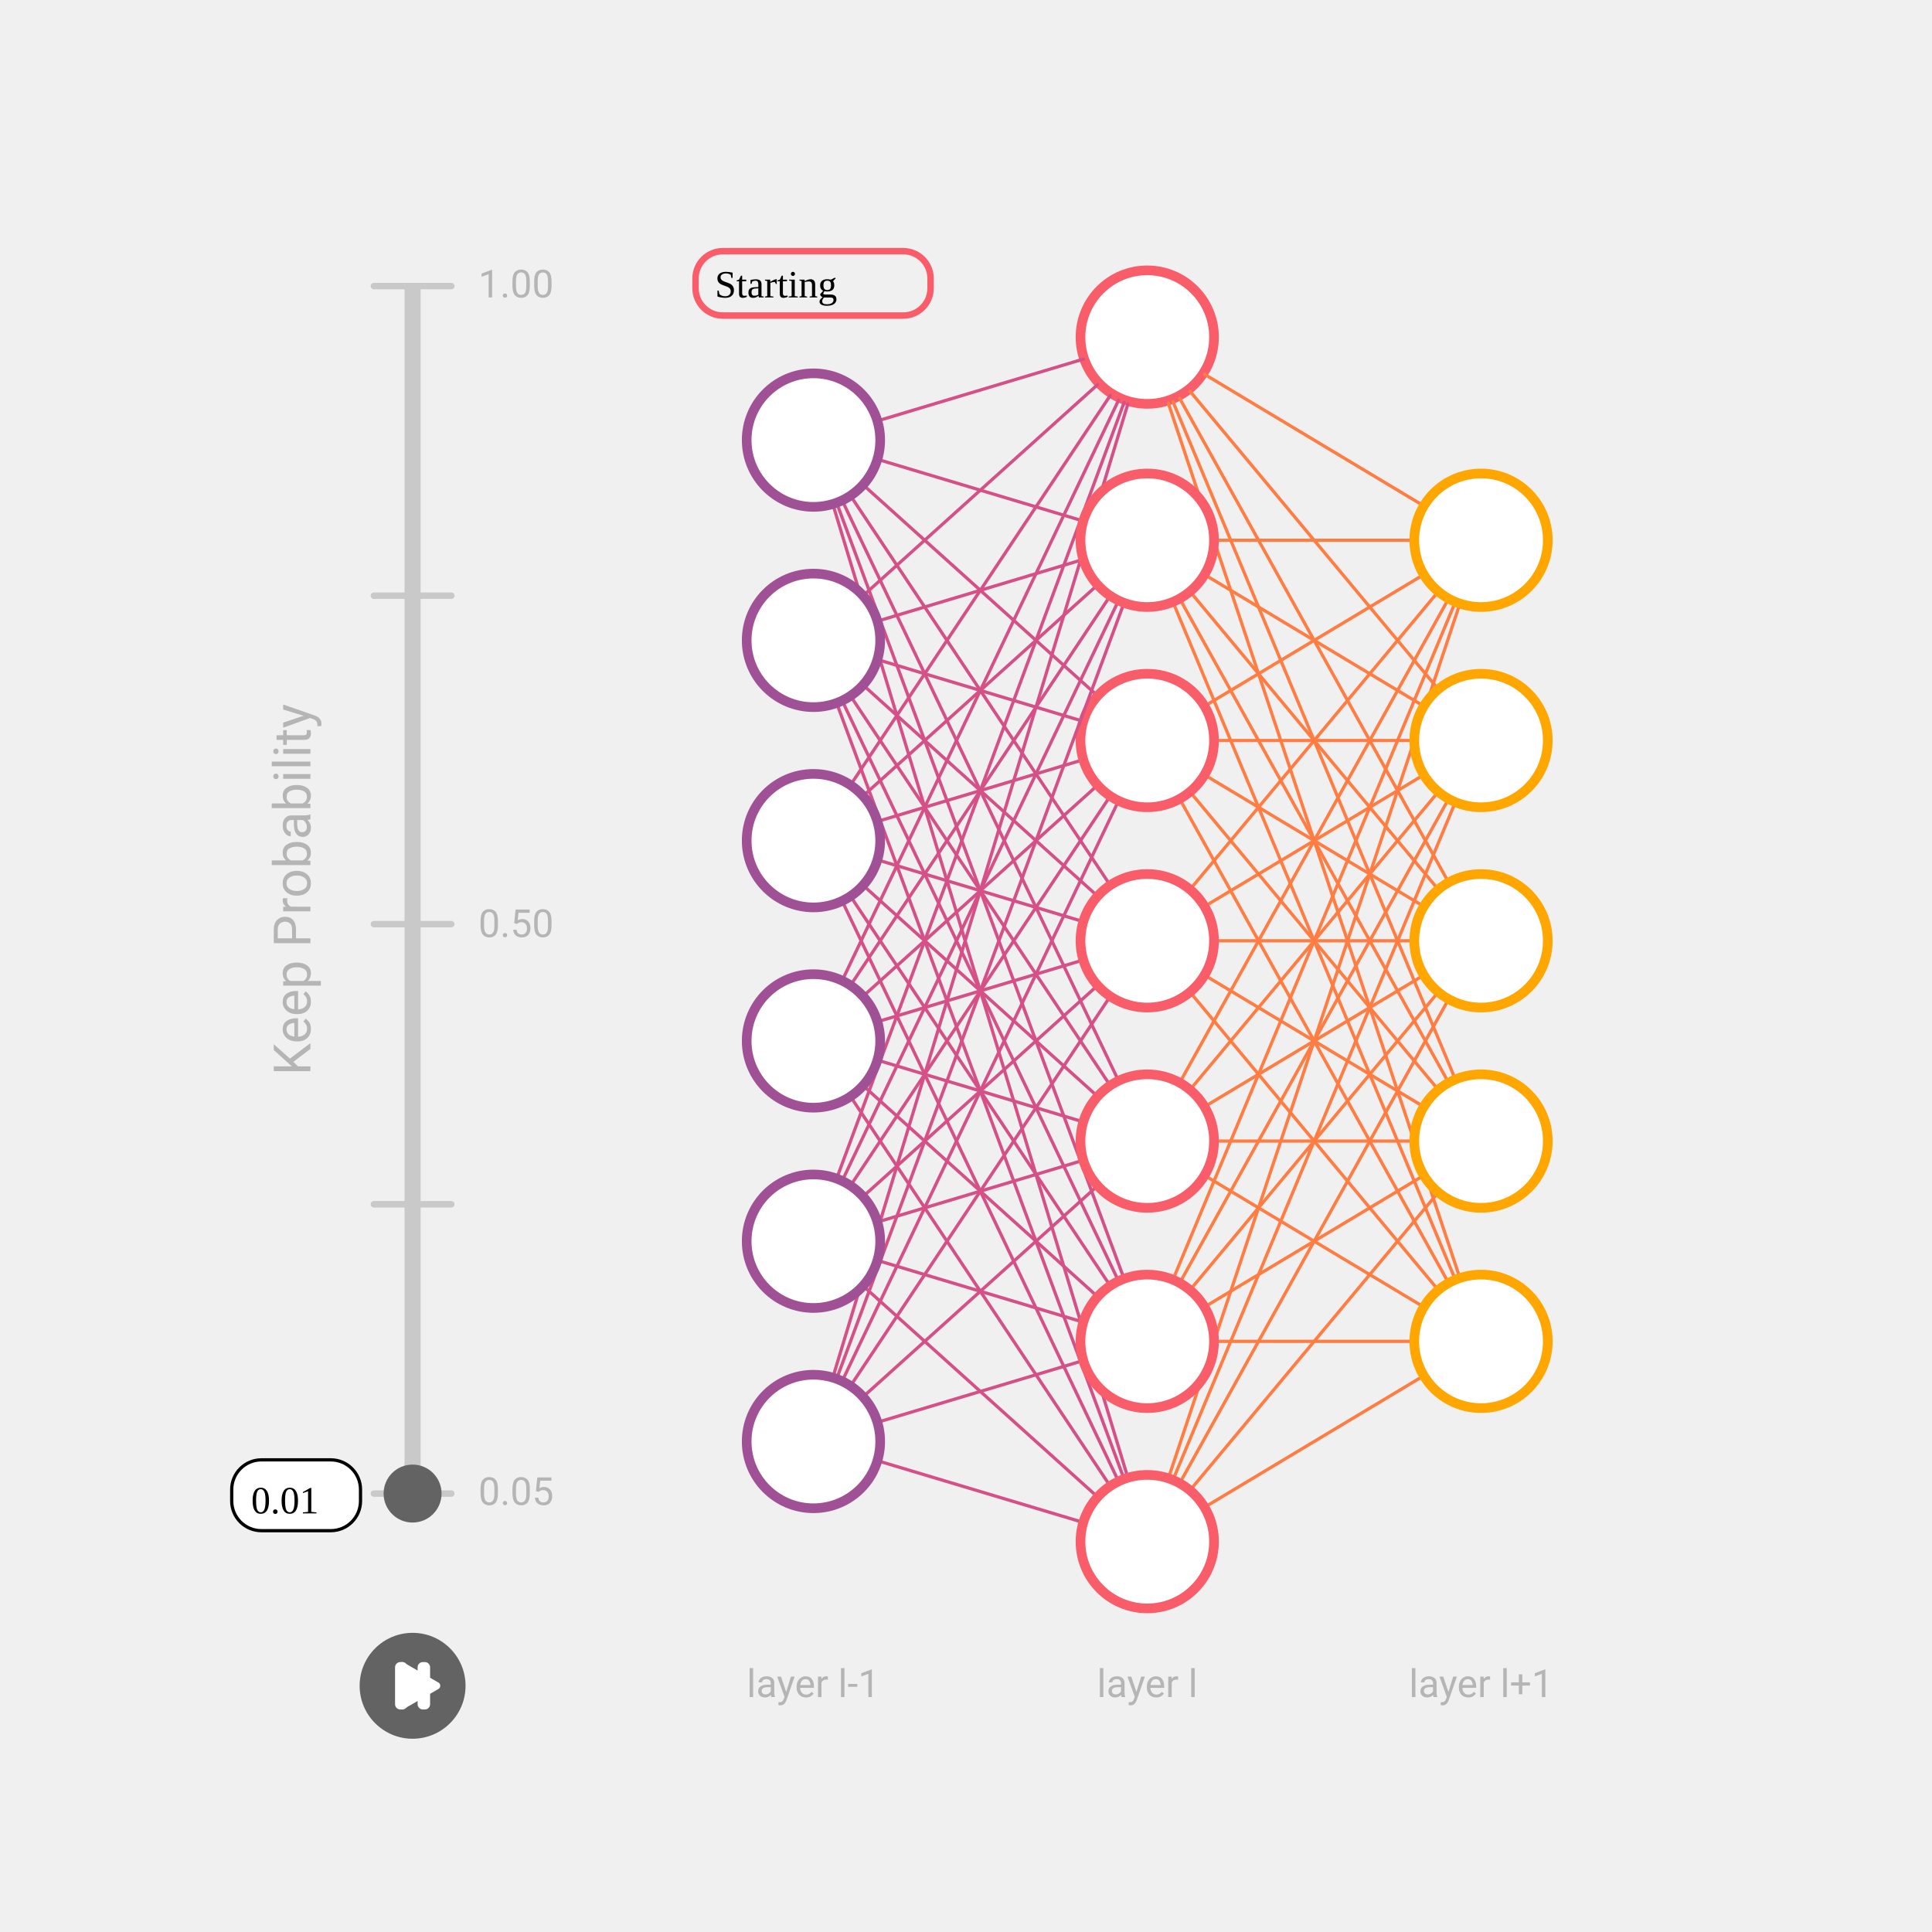
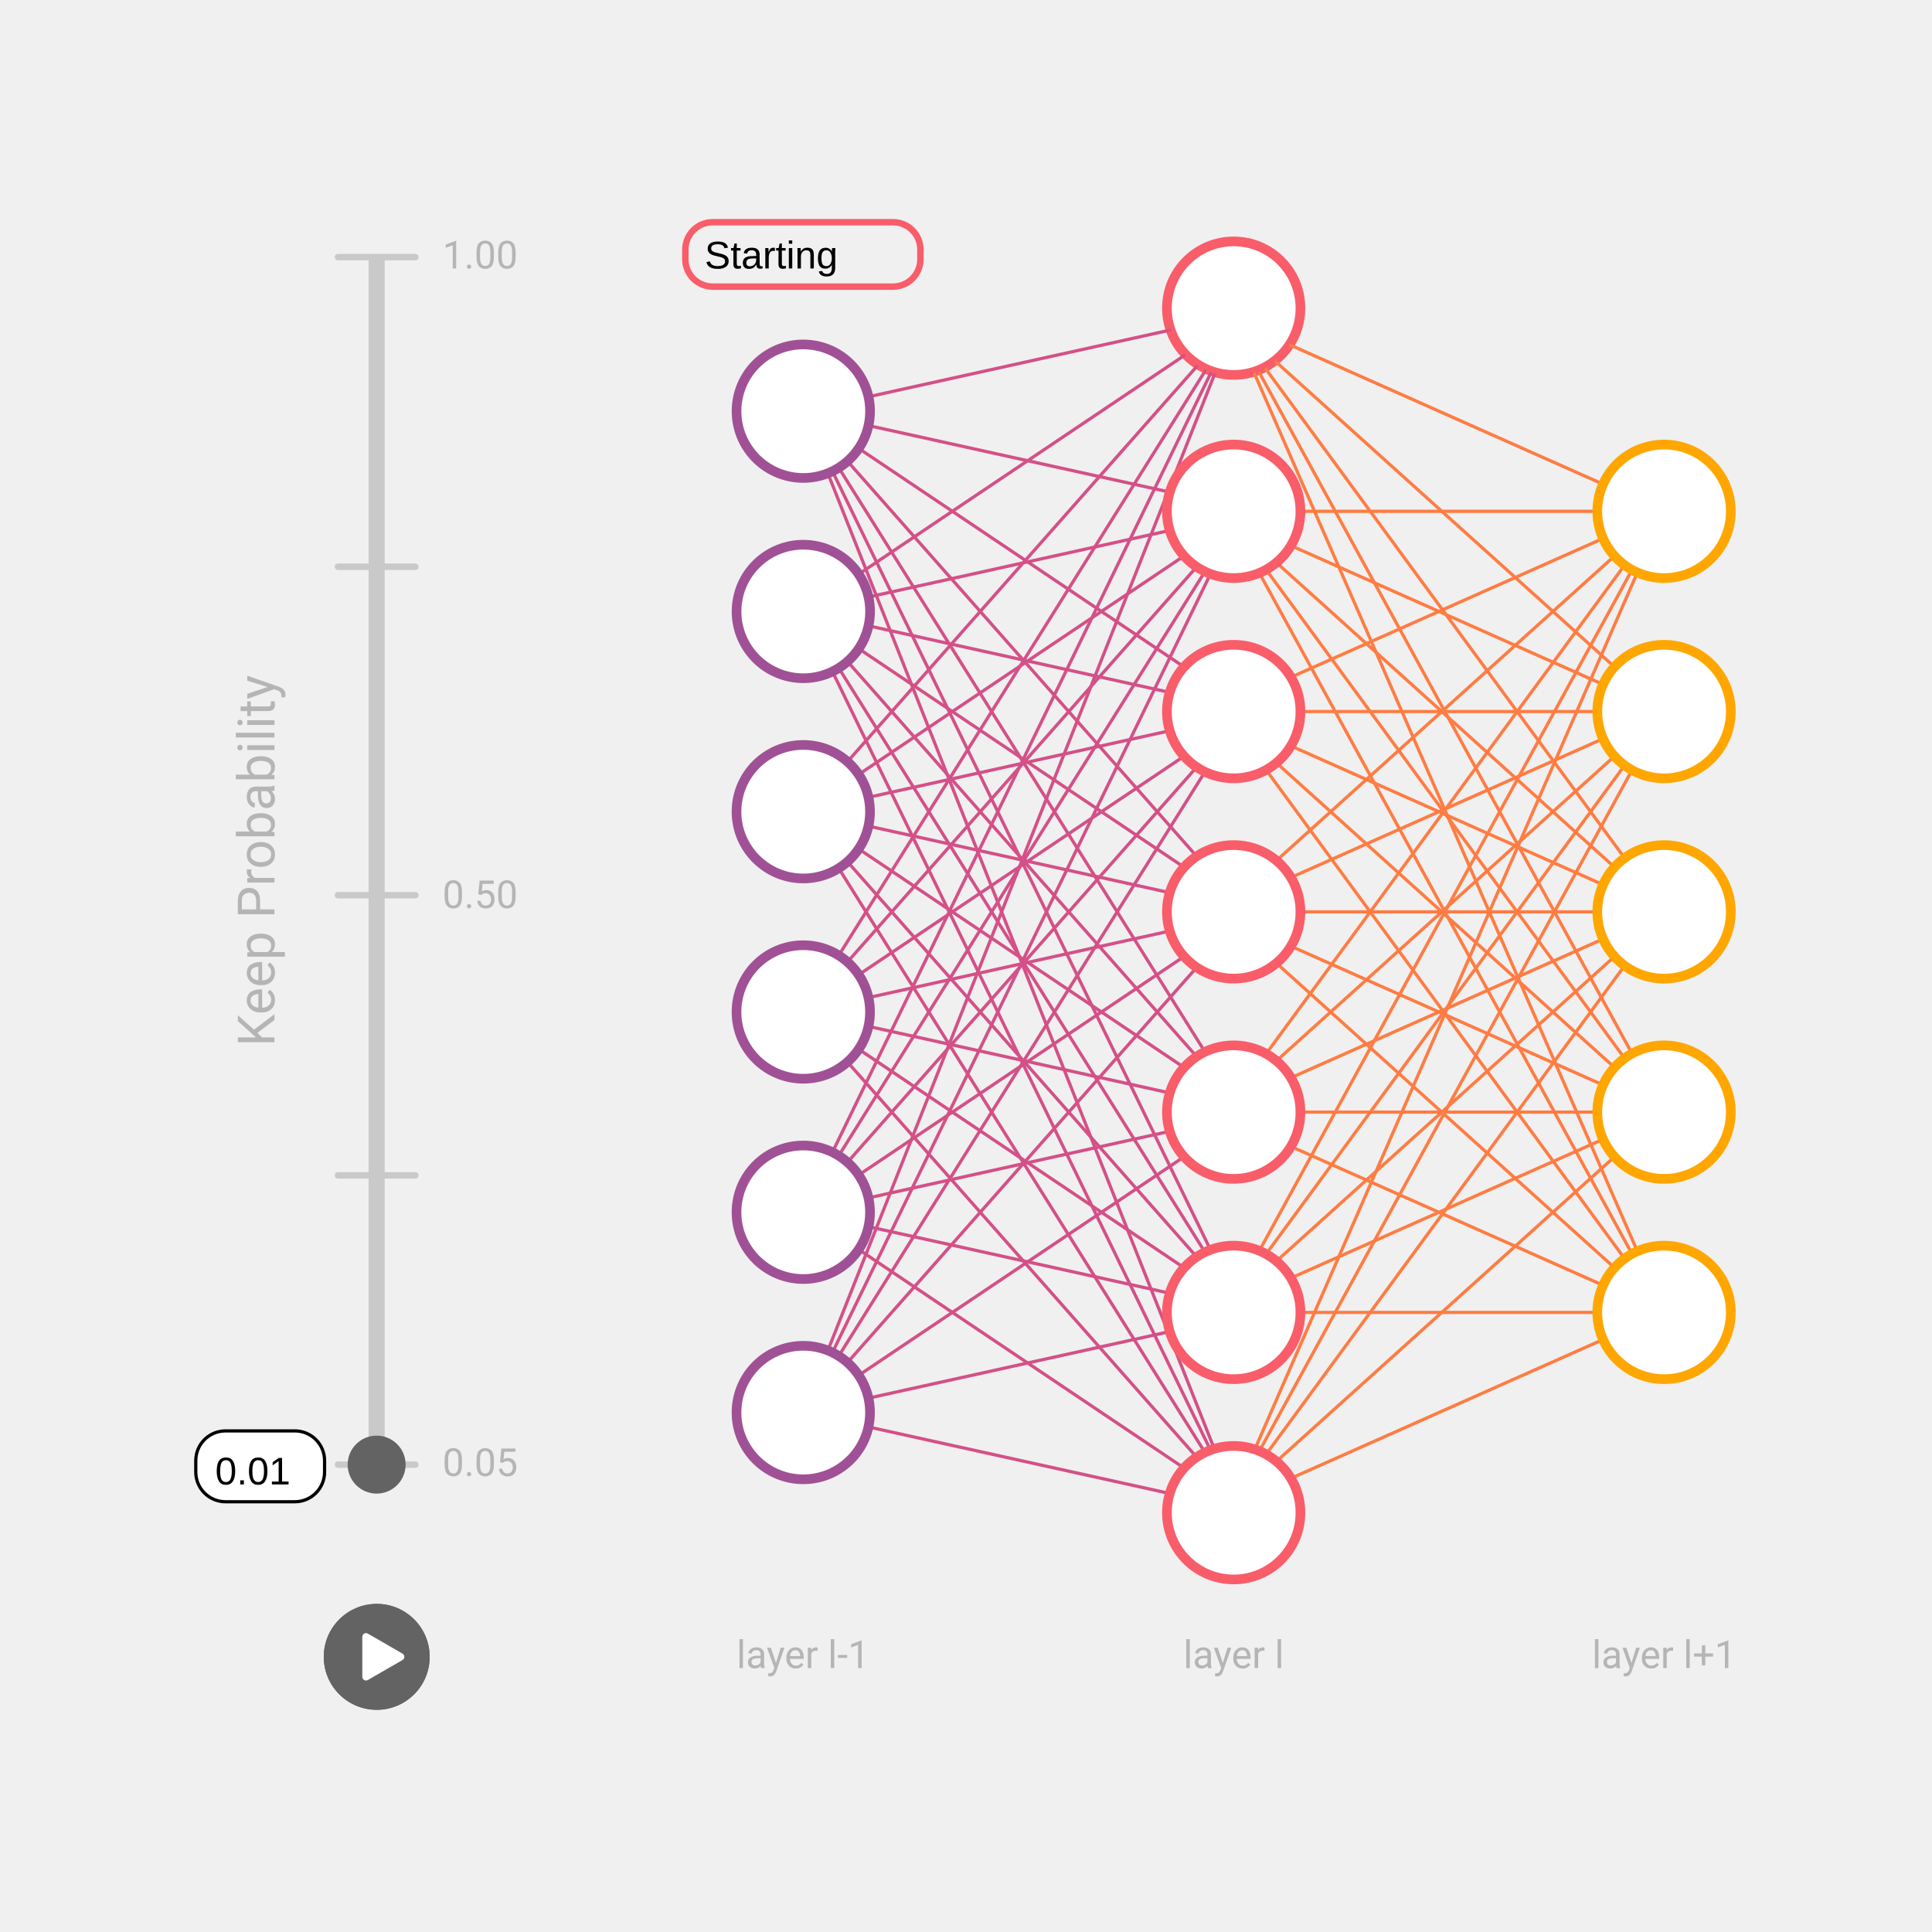
<svg xmlns="http://www.w3.org/2000/svg" id="dropout" viewBox="0 0 600 600">
  <g id="static">
-     <rect id="vid_ui" x="111.69" y="507.09" width="32.89" height="32.89" rx="16.45" fill="#636363" />
    <g id="meter">
-       <line x1="116.11" y1="463.84" x2="140.16" y2="463.84" fill="none" stroke="#c9c9c9" stroke-linecap="round" stroke-miterlimit="10" stroke-width="2" />
-       <line x1="140.16" y1="88.84" x2="116.11" y2="88.84" fill="none" stroke="#c9c9c9" stroke-linecap="round" stroke-miterlimit="10" stroke-width="2" />
-       <line x1="116.11" y1="185" x2="140.16" y2="185" fill="none" stroke="#c9c9c9" stroke-linecap="round" stroke-miterlimit="10" stroke-width="2" />
-       <line x1="116.11" y1="287" x2="140.16" y2="287" fill="none" stroke="#c9c9c9" stroke-linecap="round" stroke-miterlimit="10" stroke-width="2" />
-       <line x1="116.11" y1="374" x2="140.16" y2="374" fill="none" stroke="#c9c9c9" stroke-linecap="round" stroke-miterlimit="10" stroke-width="2" />
-       <text transform="translate(148.57 92.37)" font-size="12" fill="#b5b5b5" font-family="Roboto-Regular, Roboto">1.00</text>
-       <text transform="translate(148.57 291)" font-size="12" fill="#b5b5b5" font-family="Roboto-Regular, Roboto">0.50</text>
-       <text transform="translate(148.57 467.37)" font-size="12" fill="#b5b5b5" font-family="Roboto-Regular, Roboto">0.05</text>
-       <text transform="translate(96.4 333.99) rotate(-90)" font-size="16" fill="#b5b5b5" font-family="Roboto-Regular, Roboto">Keep Probability</text>
+       <line x1="104.95" y1="454.85" x2="129" y2="454.85" fill="none" stroke="#c9c9c9" stroke-linecap="round" stroke-miterlimit="10" stroke-width="2" />
+       <line x1="129" y1="79.85" x2="104.95" y2="79.85" fill="none" stroke="#c9c9c9" stroke-linecap="round" stroke-miterlimit="10" stroke-width="2" />
+       <line x1="104.95" y1="176.01" x2="129" y2="176.01" fill="none" stroke="#c9c9c9" stroke-linecap="round" stroke-miterlimit="10" stroke-width="2" />
+       <line x1="104.95" y1="278.01" x2="129" y2="278.01" fill="none" stroke="#c9c9c9" stroke-linecap="round" stroke-miterlimit="10" stroke-width="2" />
+       <line x1="104.95" y1="365.01" x2="129" y2="365.01" fill="none" stroke="#c9c9c9" stroke-linecap="round" stroke-miterlimit="10" stroke-width="2" />
+       <text transform="translate(137.41 83.38)" font-size="12" fill="#b5b5b5" font-family="Roboto-Regular, Roboto" style="isolation: isolate">1.00</text>
+       <text transform="translate(137.41 282.01)" font-size="12" fill="#b5b5b5" font-family="Roboto-Regular, Roboto" style="isolation: isolate">0.50</text>
+       <text transform="translate(137.41 458.38)" font-size="12" fill="#b5b5b5" font-family="Roboto-Regular, Roboto" style="isolation: isolate">0.05</text>
+       <text transform="translate(85.24 325) rotate(-90)" font-size="16" fill="#b5b5b5" font-family="Roboto-Regular, Roboto" style="isolation: isolate">
+         <tspan letter-spacing="-0.01em">K</tspan>
+         <tspan x="9.83" y="0">eep P</tspan>
+         <tspan x="49.81" y="0" letter-spacing="-0.01em">r</tspan>
+         <tspan x="55.07" y="0">obability</tspan>
+       </text>
    </g>
-     <g id="layer_labels">
-       <text transform="translate(231.89 527.04)" font-size="12" fill="#b5b5b5" font-family="Roboto-Regular, Roboto">layer l-1</text>
-       <text transform="translate(340.66 527.04)" font-size="12" fill="#b5b5b5" font-family="Roboto-Regular, Roboto">layer l</text>
-       <text transform="translate(437.56 527.04)" font-size="12" fill="#b5b5b5" font-family="Roboto-Regular, Roboto">layer l+1</text>
+     <g id="layer_labels" data-name="layer labels">
+       <text transform="translate(228.73 518.05)" font-size="12" fill="#b5b5b5" font-family="Roboto-Regular, Roboto" style="isolation: isolate">l<tspan x="2.91" y="0" letter-spacing="-0.01em">a</tspan>
+         <tspan x="9.35" y="0" letter-spacing="-0.01em">y</tspan>
+         <tspan x="14.95" y="0">er l-1</tspan>
+       </text>
+       <text transform="translate(367.5 518.05)" font-size="12" fill="#b5b5b5" font-family="Roboto-Regular, Roboto" style="isolation: isolate">l<tspan x="2.91" y="0" letter-spacing="-0.01em">a</tspan>
+         <tspan x="9.35" y="0" letter-spacing="-0.01em">y</tspan>
+         <tspan x="14.95" y="0">er l</tspan>
+       </text>
+       <text transform="translate(494.4 518.05)" font-size="12" fill="#b5b5b5" font-family="Roboto-Regular, Roboto" style="isolation: isolate">l<tspan x="2.91" y="0" letter-spacing="-0.01em">a</tspan>
+         <tspan x="9.35" y="0" letter-spacing="-0.01em">y</tspan>
+         <tspan x="14.95" y="0">er l+1</tspan>
+       </text>
    </g>
  </g>
-   <g id="pause_button">
-     <rect x="121.55" y="516.17" width="13.17" height="14.72" fill="none" />
-     <g id="pause_button-2" data-name="pause button">
-       <rect x="122.69" y="516.17" width="3.88" height="14.72" rx="1.62" fill="#fff" />
-       <rect x="129.69" y="516.17" width="3.88" height="14.72" rx="1.62" fill="#fff" />
+   <g id="pause_button" data-name="pause button">
+     <path d="M117,498.1h0a16.44,16.44,0,0,1,16.44,16.44h0A16.44,16.44,0,0,1,117,531h0a16.45,16.45,0,0,1-16.45-16.45h0A16.45,16.45,0,0,1,117,498.1Z" fill="#636363" />
+     <rect x="111.53" y="507.18" width="3.88" height="14.72" rx="1.62" fill="#fff" />
+     <rect x="118.53" y="507.18" width="3.88" height="14.72" rx="1.62" fill="#fff" />
+   </g>
+   <g id="play_button" data-name="play button">
+     <path d="M117,498.1h0a16.44,16.44,0,0,1,16.44,16.44h0A16.44,16.44,0,0,1,117,531h0a16.45,16.45,0,0,1-16.45-16.45h0A16.45,16.45,0,0,1,117,498.1Z" fill="#636363" />
+     <path d="M112.52,508.34v12.4a1.16,1.16,0,0,0,1.15,1.16,1.21,1.21,0,0,0,.58-.16l10.74-6.2a1.14,1.14,0,0,0,.43-1.57,1.11,1.11,0,0,0-.43-.43l-10.74-6.2a1.14,1.14,0,0,0-1.57.41A1.21,1.21,0,0,0,112.52,508.34Z" fill="#fff" />
+   </g>
+   <line id="prog_bar" data-name="prog bar" x1="116.97" y1="454.85" x2="116.97" y2="79.85" fill="none" stroke="#c9c9c9" stroke-miterlimit="10" stroke-width="5" />
+   <circle id="dot" cx="116.97" cy="454.85" r="9" fill="#636363" />
+   <g id="net">
+     <g id="drop_6" data-name="drop 6">
+       <line x1="400.91" y1="459.11" x2="516.79" y2="407.58" fill="none" stroke="#ff7c43" stroke-linecap="round" stroke-linejoin="round" />
+       <line x1="396.4" y1="453.85" x2="516.79" y2="345.38" fill="none" stroke="#ff7c43" stroke-linecap="round" stroke-linejoin="round" />
+       <line x1="393.2" y1="451.66" x2="516.79" y2="283.18" fill="none" stroke="#ff7c43" stroke-linecap="round" stroke-linejoin="round" />
+       <line x1="391.11" y1="450.64" x2="516.79" y2="220.98" fill="none" stroke="#ff7c43" stroke-linecap="round" stroke-linejoin="round" />
+       <line x1="389.69" y1="450.11" x2="516.79" y2="158.79" fill="none" stroke="#ff7c43" stroke-linecap="round" stroke-linejoin="round" />
+       <line x1="377.11" y1="449.94" x2="249.46" y2="127.69" fill="none" stroke="#d45087" stroke-linecap="round" stroke-linejoin="round" />
+       <line x1="375.93" y1="450.34" x2="249.46" y2="189.88" fill="none" stroke="#d45087" stroke-linecap="round" stroke-linejoin="round" />
+       <line x1="374.21" y1="451.06" x2="249.46" y2="252.08" fill="none" stroke="#d45087" stroke-linecap="round" stroke-linejoin="round" />
+       <line x1="371.63" y1="452.53" x2="249.46" y2="314.28" fill="none" stroke="#d45087" stroke-linecap="round" stroke-linejoin="round" />
+       <line x1="367.72" y1="455.91" x2="249.46" y2="376.48" fill="none" stroke="#d45087" stroke-linecap="round" stroke-linejoin="round" />
+       <line x1="363.27" y1="463.82" x2="249.46" y2="438.68" fill="none" stroke="#d45087" stroke-linecap="round" stroke-linejoin="round" />
+       <circle cx="383.13" cy="469.78" r="20.73" fill="#fff" stroke="#f95d6a" stroke-linecap="round" stroke-linejoin="round" stroke-width="3" />
+     </g>
+     <g id="drop_5" data-name="drop 5">
+       <line x1="403.86" y1="407.58" x2="516.79" y2="407.58" fill="none" stroke="#ff7c43" stroke-linecap="round" stroke-linejoin="round" />
+       <line x1="400.91" y1="396.91" x2="516.79" y2="345.38" fill="none" stroke="#ff7c43" stroke-linecap="round" stroke-linejoin="round" />
+       <line x1="396.4" y1="391.66" x2="516.79" y2="283.18" fill="none" stroke="#ff7c43" stroke-linecap="round" stroke-linejoin="round" />
+       <line x1="393.2" y1="389.46" x2="516.79" y2="220.98" fill="none" stroke="#ff7c43" stroke-linecap="round" stroke-linejoin="round" />
+       <line x1="391.1" y1="388.44" x2="516.79" y2="158.79" fill="none" stroke="#ff7c43" stroke-linecap="round" stroke-linejoin="round" />
+       <line x1="375.93" y1="388.14" x2="249.46" y2="127.69" fill="none" stroke="#d45087" stroke-linecap="round" stroke-linejoin="round" />
+       <line x1="374.21" y1="388.86" x2="249.46" y2="189.88" fill="none" stroke="#d45087" stroke-linecap="round" stroke-linejoin="round" />
+       <line x1="371.63" y1="390.33" x2="249.46" y2="252.08" fill="none" stroke="#d45087" stroke-linecap="round" stroke-linejoin="round" />
+       <line x1="367.72" y1="393.71" x2="249.46" y2="314.28" fill="none" stroke="#d45087" stroke-linecap="round" stroke-linejoin="round" />
+       <line x1="363.27" y1="401.62" x2="249.46" y2="376.48" fill="none" stroke="#d45087" stroke-linecap="round" stroke-linejoin="round" />
+       <line x1="363.27" y1="413.54" x2="249.46" y2="438.68" fill="none" stroke="#d45087" stroke-linecap="round" stroke-linejoin="round" />
+       <circle cx="383.13" cy="407.58" r="20.73" fill="#fff" stroke="#f95d6a" stroke-linecap="round" stroke-linejoin="round" stroke-width="3" />
+     </g>
+     <g id="drop_4" data-name="drop 4">
+       <line x1="403.86" y1="345.38" x2="516.79" y2="345.38" fill="none" stroke="#ff7c43" stroke-linecap="round" stroke-linejoin="round" />
+       <line x1="400.91" y1="334.71" x2="516.79" y2="283.18" fill="none" stroke="#ff7c43" stroke-linecap="round" stroke-linejoin="round" />
+       <line x1="396.4" y1="329.46" x2="516.79" y2="220.98" fill="none" stroke="#ff7c43" stroke-linecap="round" stroke-linejoin="round" />
+       <line x1="393.2" y1="327.26" x2="516.79" y2="158.79" fill="none" stroke="#ff7c43" stroke-linecap="round" stroke-linejoin="round" />
+       <line x1="400.91" y1="356.05" x2="516.79" y2="407.58" fill="none" stroke="#ff7c43" stroke-linecap="round" stroke-linejoin="round" />
+       <line x1="367.72" y1="359.25" x2="249.46" y2="438.68" fill="none" stroke="#d45087" stroke-linecap="round" stroke-linejoin="round" />
+       <line x1="374.21" y1="326.66" x2="249.46" y2="127.69" fill="none" stroke="#d45087" stroke-linecap="round" stroke-linejoin="round" />
+       <line x1="371.63" y1="328.13" x2="249.46" y2="189.88" fill="none" stroke="#d45087" stroke-linecap="round" stroke-linejoin="round" />
+       <line x1="367.72" y1="331.51" x2="249.46" y2="252.08" fill="none" stroke="#d45087" stroke-linecap="round" stroke-linejoin="round" />
+       <line x1="363.27" y1="339.42" x2="249.46" y2="314.28" fill="none" stroke="#d45087" stroke-linecap="round" stroke-linejoin="round" />
+       <line x1="363.27" y1="351.34" x2="249.46" y2="376.48" fill="none" stroke="#d45087" stroke-linecap="round" stroke-linejoin="round" />
+       <circle cx="383.13" cy="345.38" r="20.73" fill="#fff" stroke="#f95d6a" stroke-linecap="round" stroke-linejoin="round" stroke-width="3" />
+     </g>
+     <g id="drop_3" data-name="drop 3">
+       <line x1="403.86" y1="283.18" x2="516.79" y2="283.18" fill="none" stroke="#ff7c43" stroke-linecap="round" stroke-linejoin="round" />
+       <line x1="400.91" y1="272.52" x2="516.79" y2="220.98" fill="none" stroke="#ff7c43" stroke-linecap="round" stroke-linejoin="round" />
+       <line x1="396.4" y1="267.26" x2="516.79" y2="158.79" fill="none" stroke="#ff7c43" stroke-linecap="round" stroke-linejoin="round" />
+       <line x1="396.4" y1="299.11" x2="516.79" y2="407.58" fill="none" stroke="#ff7c43" stroke-linecap="round" stroke-linejoin="round" />
+       <line x1="400.91" y1="293.85" x2="516.79" y2="345.38" fill="none" stroke="#ff7c43" stroke-linecap="round" stroke-linejoin="round" />
+       <line x1="371.63" y1="300.44" x2="249.46" y2="438.68" fill="none" stroke="#d45087" stroke-linecap="round" stroke-linejoin="round" />
+       <line x1="367.72" y1="297.05" x2="249.46" y2="376.48" fill="none" stroke="#d45087" stroke-linecap="round" stroke-linejoin="round" />
+       <line x1="371.63" y1="265.93" x2="249.46" y2="127.69" fill="none" stroke="#d45087" stroke-linecap="round" stroke-linejoin="round" />
+       <line x1="367.72" y1="269.32" x2="249.46" y2="189.88" fill="none" stroke="#d45087" stroke-linecap="round" stroke-linejoin="round" />
+       <line x1="363.27" y1="277.23" x2="249.46" y2="252.08" fill="none" stroke="#d45087" stroke-linecap="round" stroke-linejoin="round" />
+       <line x1="363.27" y1="289.14" x2="249.46" y2="314.28" fill="none" stroke="#d45087" stroke-linecap="round" stroke-linejoin="round" />
+       <circle cx="383.13" cy="283.18" r="20.73" fill="#fff" stroke="#f95d6a" stroke-linecap="round" stroke-linejoin="round" stroke-width="3" />
+     </g>
+     <g id="drop_2" data-name="drop 2">
+       <line x1="403.86" y1="220.98" x2="516.79" y2="220.98" fill="none" stroke="#ff7c43" stroke-linecap="round" stroke-linejoin="round" />
+       <line x1="400.9" y1="210.32" x2="516.79" y2="158.79" fill="none" stroke="#ff7c43" stroke-linecap="round" stroke-linejoin="round" />
+       <line x1="393.2" y1="239.11" x2="516.79" y2="407.58" fill="none" stroke="#ff7c43" stroke-linecap="round" stroke-linejoin="round" />
+       <line x1="396.4" y1="236.91" x2="516.79" y2="345.38" fill="none" stroke="#ff7c43" stroke-linecap="round" stroke-linejoin="round" />
+       <line x1="400.91" y1="231.65" x2="516.79" y2="283.18" fill="none" stroke="#ff7c43" stroke-linecap="round" stroke-linejoin="round" />
+       <line x1="374.21" y1="239.71" x2="249.46" y2="438.68" fill="none" stroke="#d45087" stroke-linecap="round" stroke-linejoin="round" />
+       <line x1="371.63" y1="238.24" x2="249.46" y2="376.48" fill="none" stroke="#d45087" stroke-linecap="round" stroke-linejoin="round" />
+       <line x1="367.72" y1="234.85" x2="249.46" y2="314.28" fill="none" stroke="#d45087" stroke-linecap="round" stroke-linejoin="round" />
+       <line x1="367.72" y1="207.12" x2="249.46" y2="127.69" fill="none" stroke="#d45087" stroke-linecap="round" stroke-linejoin="round" />
+       <line x1="363.27" y1="215.03" x2="249.46" y2="189.88" fill="none" stroke="#d45087" stroke-linecap="round" stroke-linejoin="round" />
+       <line x1="363.27" y1="226.94" x2="249.46" y2="252.08" fill="none" stroke="#d45087" stroke-linecap="round" stroke-linejoin="round" />
+       <circle cx="383.13" cy="220.98" r="20.73" fill="#fff" stroke="#f95d6a" stroke-linecap="round" stroke-linejoin="round" stroke-width="3" />
+     </g>
+     <g id="drop_0" data-name="drop 0">
+       <circle cx="383.13" cy="95.7" r="20.73" fill="#fff" stroke="#f95d6a" stroke-linecap="round" stroke-linejoin="round" stroke-width="3" />
+       <line x1="389.69" y1="116.26" x2="516.79" y2="407.58" fill="none" stroke="#ff7c43" stroke-linecap="round" stroke-linejoin="round" />
+       <line x1="391.11" y1="115.73" x2="516.79" y2="345.38" fill="none" stroke="#ff7c43" stroke-linecap="round" stroke-linejoin="round" />
+       <line x1="393.2" y1="114.71" x2="516.79" y2="283.18" fill="none" stroke="#ff7c43" stroke-linecap="round" stroke-linejoin="round" />
+       <line x1="396.4" y1="112.51" x2="516.79" y2="220.98" fill="none" stroke="#ff7c43" stroke-linecap="round" stroke-linejoin="round" />
+       <line x1="400.91" y1="107.25" x2="516.79" y2="158.79" fill="none" stroke="#ff7c43" stroke-linecap="round" stroke-linejoin="round" />
+       <line x1="377.12" y1="116.43" x2="249.46" y2="438.68" fill="none" stroke="#d45087" stroke-linecap="round" stroke-linejoin="round" />
+       <line x1="375.93" y1="116.03" x2="249.46" y2="376.48" fill="none" stroke="#d45087" stroke-linecap="round" stroke-linejoin="round" />
+       <line x1="374.22" y1="115.3" x2="249.46" y2="314.28" fill="none" stroke="#d45087" stroke-linecap="round" stroke-linejoin="round" />
+       <line x1="371.63" y1="113.84" x2="249.46" y2="252.08" fill="none" stroke="#d45087" stroke-linecap="round" stroke-linejoin="round" />
+       <line x1="367.72" y1="110.45" x2="249.46" y2="189.88" fill="none" stroke="#d45087" stroke-linecap="round" stroke-linejoin="round" />
+       <line x1="363.27" y1="102.54" x2="249.46" y2="127.69" fill="none" stroke="#d45087" stroke-linecap="round" stroke-linejoin="round" />
+     </g>
+     <g id="drop_1" data-name="drop 1">
+       <line x1="403.86" y1="158.79" x2="516.79" y2="158.79" fill="none" stroke="#ff7c43" stroke-linecap="round" stroke-linejoin="round" />
+       <line x1="391.1" y1="177.93" x2="516.79" y2="407.58" fill="none" stroke="#ff7c43" stroke-linecap="round" stroke-linejoin="round" />
+       <line x1="393.2" y1="176.91" x2="516.79" y2="345.38" fill="none" stroke="#ff7c43" stroke-linecap="round" stroke-linejoin="round" />
+       <line x1="396.4" y1="174.71" x2="516.79" y2="283.18" fill="none" stroke="#ff7c43" stroke-linecap="round" stroke-linejoin="round" />
+       <line x1="400.91" y1="169.45" x2="516.79" y2="220.98" fill="none" stroke="#ff7c43" stroke-linecap="round" stroke-linejoin="round" />
+       <line x1="375.93" y1="178.23" x2="249.46" y2="438.68" fill="none" stroke="#d45087" stroke-linecap="round" stroke-linejoin="round" />
+       <line x1="374.21" y1="177.51" x2="249.46" y2="376.48" fill="none" stroke="#d45087" stroke-linecap="round" stroke-linejoin="round" />
+       <line x1="371.63" y1="176.04" x2="249.46" y2="314.28" fill="none" stroke="#d45087" stroke-linecap="round" stroke-linejoin="round" />
+       <line x1="367.72" y1="172.65" x2="249.46" y2="252.08" fill="none" stroke="#d45087" stroke-linecap="round" stroke-linejoin="round" />
+       <line x1="363.27" y1="152.83" x2="249.46" y2="127.69" fill="none" stroke="#d45087" stroke-linecap="round" stroke-linejoin="round" />
+       <line x1="363.27" y1="164.74" x2="249.46" y2="189.88" fill="none" stroke="#d45087" stroke-linecap="round" stroke-linejoin="round" />
+       <circle cx="383.13" cy="158.79" r="20.73" fill="#fff" stroke="#f95d6a" stroke-linecap="round" stroke-linejoin="round" stroke-width="3" />
+     </g>
+     <g id="outputs">
+       <circle cx="516.79" cy="158.79" r="20.73" fill="#fff" stroke="#ffa600" stroke-linecap="round" stroke-linejoin="round" stroke-width="3" />
+       <circle cx="516.79" cy="220.98" r="20.73" fill="#fff" stroke="#ffa600" stroke-linecap="round" stroke-linejoin="round" stroke-width="3" />
+       <circle cx="516.79" cy="283.18" r="20.73" fill="#fff" stroke="#ffa600" stroke-linecap="round" stroke-linejoin="round" stroke-width="3" />
+       <circle cx="516.79" cy="345.38" r="20.73" fill="#fff" stroke="#ffa600" stroke-linecap="round" stroke-linejoin="round" stroke-width="3" />
+       <circle cx="516.79" cy="407.58" r="20.73" fill="#fff" stroke="#ffa600" stroke-linecap="round" stroke-linejoin="round" stroke-width="3" />
+     </g>
+     <g id="inputs">
+       <circle cx="249.46" cy="438.68" r="20.73" fill="#fff" stroke="#a05195" stroke-linecap="round" stroke-linejoin="round" stroke-width="3" />
+       <circle cx="249.46" cy="376.48" r="20.73" fill="#fff" stroke="#a05195" stroke-linecap="round" stroke-linejoin="round" stroke-width="3" />
+       <circle cx="249.46" cy="314.28" r="20.73" fill="#fff" stroke="#a05195" stroke-linecap="round" stroke-linejoin="round" stroke-width="3" />
+       <circle cx="249.46" cy="252.08" r="20.73" fill="#fff" stroke="#a05195" stroke-linecap="round" stroke-linejoin="round" stroke-width="3" />
+       <circle cx="249.46" cy="189.88" r="20.73" transform="translate(22.08 405.71) rotate(-80.78)" fill="#fff" stroke="#a05195" stroke-linecap="round" stroke-linejoin="round" stroke-width="3" />
+       <circle cx="249.46" cy="127.69" r="20.73" transform="translate(83.46 353.48) rotate(-80.78)" fill="#fff" stroke="#a05195" stroke-linecap="round" stroke-linejoin="round" stroke-width="3" />
    </g>
  </g>
-   <path id="play_button" d="M123.68,517.33v12.4a1.15,1.15,0,0,0,1.73,1l10.74-6.2a1.15,1.15,0,0,0,0-2l-10.74-6.2A1.15,1.15,0,0,0,123.68,517.33Z" fill="#fff" />
-   <line id="prog_bar" x1="128.13" y1="463.84" x2="128.13" y2="88.84" fill="none" stroke="#c9c9c9" stroke-miterlimit="10" stroke-width="5" />
-   <circle id="dot" cx="128.13" cy="463.84" r="9" fill="#636363" />
-   <g id="net">
-     <g id="drop_6">
-       <line x1="374.07" y1="468.1" x2="459.95" y2="416.57" fill="none" stroke="#ff7c43" stroke-linecap="round" stroke-linejoin="round" />
-       <line x1="369.56" y1="462.84" x2="459.95" y2="354.37" fill="none" stroke="#ff7c43" stroke-linecap="round" stroke-linejoin="round" />
-       <line x1="366.36" y1="460.65" x2="459.95" y2="292.17" fill="none" stroke="#ff7c43" stroke-linecap="round" stroke-linejoin="round" />
-       <line x1="364.27" y1="459.63" x2="459.95" y2="229.97" fill="none" stroke="#ff7c43" stroke-linecap="round" stroke-linejoin="round" />
-       <line x1="362.85" y1="459.1" x2="459.95" y2="167.78" fill="none" stroke="#ff7c43" stroke-linecap="round" stroke-linejoin="round" />
-       <line x1="350.27" y1="458.93" x2="252.62" y2="136.68" fill="none" stroke="#d45087" stroke-linecap="round" stroke-linejoin="round" />
-       <line x1="349.09" y1="459.33" x2="252.62" y2="198.87" fill="none" stroke="#d45087" stroke-linecap="round" stroke-linejoin="round" />
-       <line x1="347.37" y1="460.05" x2="252.62" y2="261.07" fill="none" stroke="#d45087" stroke-linecap="round" stroke-linejoin="round" />
-       <line x1="344.79" y1="461.52" x2="252.62" y2="323.27" fill="none" stroke="#d45087" stroke-linecap="round" stroke-linejoin="round" />
-       <line x1="340.88" y1="464.9" x2="252.62" y2="385.47" fill="none" stroke="#d45087" stroke-linecap="round" stroke-linejoin="round" />
-       <line x1="336.43" y1="472.81" x2="252.62" y2="447.67" fill="none" stroke="#d45087" stroke-linecap="round" stroke-linejoin="round" />
-       <circle cx="356.29" cy="478.77" r="20.73" fill="#fff" stroke="#f95d6a" stroke-linecap="round" stroke-linejoin="round" stroke-width="3" />
-     </g>
-     <g id="drop_5">
-       <line x1="377.02" y1="416.57" x2="459.95" y2="416.57" fill="none" stroke="#ff7c43" stroke-linecap="round" stroke-linejoin="round" />
-       <line x1="374.07" y1="405.9" x2="459.95" y2="354.37" fill="none" stroke="#ff7c43" stroke-linecap="round" stroke-linejoin="round" />
-       <line x1="369.56" y1="400.65" x2="459.95" y2="292.17" fill="none" stroke="#ff7c43" stroke-linecap="round" stroke-linejoin="round" />
-       <line x1="366.36" y1="398.45" x2="459.95" y2="229.97" fill="none" stroke="#ff7c43" stroke-linecap="round" stroke-linejoin="round" />
-       <line x1="364.26" y1="397.43" x2="459.95" y2="167.78" fill="none" stroke="#ff7c43" stroke-linecap="round" stroke-linejoin="round" />
-       <line x1="349.09" y1="397.13" x2="252.62" y2="136.68" fill="none" stroke="#d45087" stroke-linecap="round" stroke-linejoin="round" />
-       <line x1="347.37" y1="397.85" x2="252.62" y2="198.87" fill="none" stroke="#d45087" stroke-linecap="round" stroke-linejoin="round" />
-       <line x1="344.79" y1="399.32" x2="252.62" y2="261.07" fill="none" stroke="#d45087" stroke-linecap="round" stroke-linejoin="round" />
-       <line x1="340.88" y1="402.7" x2="252.62" y2="323.27" fill="none" stroke="#d45087" stroke-linecap="round" stroke-linejoin="round" />
-       <line x1="336.43" y1="410.61" x2="252.62" y2="385.47" fill="none" stroke="#d45087" stroke-linecap="round" stroke-linejoin="round" />
-       <line x1="336.43" y1="422.53" x2="252.62" y2="447.67" fill="none" stroke="#d45087" stroke-linecap="round" stroke-linejoin="round" />
-       <circle cx="356.29" cy="416.57" r="20.73" fill="#fff" stroke="#f95d6a" stroke-linecap="round" stroke-linejoin="round" stroke-width="3" />
-     </g>
-     <g id="drop_4">
-       <line x1="377.02" y1="354.37" x2="459.95" y2="354.37" fill="none" stroke="#ff7c43" stroke-linecap="round" stroke-linejoin="round" />
-       <line x1="374.07" y1="343.7" x2="459.95" y2="292.17" fill="none" stroke="#ff7c43" stroke-linecap="round" stroke-linejoin="round" />
-       <line x1="369.56" y1="338.45" x2="459.95" y2="229.97" fill="none" stroke="#ff7c43" stroke-linecap="round" stroke-linejoin="round" />
-       <line x1="366.36" y1="336.25" x2="459.95" y2="167.78" fill="none" stroke="#ff7c43" stroke-linecap="round" stroke-linejoin="round" />
-       <line x1="374.07" y1="365.04" x2="459.95" y2="416.57" fill="none" stroke="#ff7c43" stroke-linecap="round" stroke-linejoin="round" />
-       <line x1="340.88" y1="368.24" x2="252.62" y2="447.67" fill="none" stroke="#d45087" stroke-linecap="round" stroke-linejoin="round" />
-       <line x1="347.37" y1="335.65" x2="252.62" y2="136.68" fill="none" stroke="#d45087" stroke-linecap="round" stroke-linejoin="round" />
-       <line x1="344.79" y1="337.12" x2="252.62" y2="198.87" fill="none" stroke="#d45087" stroke-linecap="round" stroke-linejoin="round" />
-       <line x1="340.88" y1="340.5" x2="252.62" y2="261.07" fill="none" stroke="#d45087" stroke-linecap="round" stroke-linejoin="round" />
-       <line x1="336.43" y1="348.41" x2="252.62" y2="323.27" fill="none" stroke="#d45087" stroke-linecap="round" stroke-linejoin="round" />
-       <line x1="336.43" y1="360.33" x2="252.62" y2="385.47" fill="none" stroke="#d45087" stroke-linecap="round" stroke-linejoin="round" />
-       <circle cx="356.29" cy="354.37" r="20.73" fill="#fff" stroke="#f95d6a" stroke-linecap="round" stroke-linejoin="round" stroke-width="3" />
-     </g>
-     <g id="drop_3">
-       <line x1="377.02" y1="292.17" x2="459.95" y2="292.17" fill="none" stroke="#ff7c43" stroke-linecap="round" stroke-linejoin="round" />
-       <line x1="374.07" y1="281.51" x2="459.95" y2="229.97" fill="none" stroke="#ff7c43" stroke-linecap="round" stroke-linejoin="round" />
-       <line x1="369.56" y1="276.25" x2="459.95" y2="167.78" fill="none" stroke="#ff7c43" stroke-linecap="round" stroke-linejoin="round" />
-       <line x1="369.56" y1="308.1" x2="459.95" y2="416.57" fill="none" stroke="#ff7c43" stroke-linecap="round" stroke-linejoin="round" />
-       <line x1="374.07" y1="302.84" x2="459.95" y2="354.37" fill="none" stroke="#ff7c43" stroke-linecap="round" stroke-linejoin="round" />
-       <line x1="344.79" y1="309.43" x2="252.62" y2="447.67" fill="none" stroke="#d45087" stroke-linecap="round" stroke-linejoin="round" />
-       <line x1="340.88" y1="306.04" x2="252.62" y2="385.47" fill="none" stroke="#d45087" stroke-linecap="round" stroke-linejoin="round" />
-       <line x1="344.79" y1="274.92" x2="252.62" y2="136.68" fill="none" stroke="#d45087" stroke-linecap="round" stroke-linejoin="round" />
-       <line x1="340.88" y1="278.31" x2="252.62" y2="198.87" fill="none" stroke="#d45087" stroke-linecap="round" stroke-linejoin="round" />
-       <line x1="336.43" y1="286.22" x2="252.62" y2="261.07" fill="none" stroke="#d45087" stroke-linecap="round" stroke-linejoin="round" />
-       <line x1="336.43" y1="298.13" x2="252.62" y2="323.27" fill="none" stroke="#d45087" stroke-linecap="round" stroke-linejoin="round" />
-       <circle cx="356.29" cy="292.17" r="20.73" fill="#fff" stroke="#f95d6a" stroke-linecap="round" stroke-linejoin="round" stroke-width="3" />
-     </g>
-     <g id="drop_2">
-       <line x1="377.02" y1="229.97" x2="459.95" y2="229.97" fill="none" stroke="#ff7c43" stroke-linecap="round" stroke-linejoin="round" />
-       <line x1="374.06" y1="219.31" x2="459.95" y2="167.78" fill="none" stroke="#ff7c43" stroke-linecap="round" stroke-linejoin="round" />
-       <line x1="366.36" y1="248.1" x2="459.95" y2="416.57" fill="none" stroke="#ff7c43" stroke-linecap="round" stroke-linejoin="round" />
-       <line x1="369.56" y1="245.9" x2="459.95" y2="354.37" fill="none" stroke="#ff7c43" stroke-linecap="round" stroke-linejoin="round" />
-       <line x1="374.07" y1="240.64" x2="459.95" y2="292.17" fill="none" stroke="#ff7c43" stroke-linecap="round" stroke-linejoin="round" />
-       <line x1="347.37" y1="248.7" x2="252.62" y2="447.67" fill="none" stroke="#d45087" stroke-linecap="round" stroke-linejoin="round" />
-       <line x1="344.79" y1="247.23" x2="252.62" y2="385.47" fill="none" stroke="#d45087" stroke-linecap="round" stroke-linejoin="round" />
-       <line x1="340.88" y1="243.84" x2="252.62" y2="323.27" fill="none" stroke="#d45087" stroke-linecap="round" stroke-linejoin="round" />
-       <line x1="340.88" y1="216.11" x2="252.62" y2="136.68" fill="none" stroke="#d45087" stroke-linecap="round" stroke-linejoin="round" />
-       <line x1="336.43" y1="224.02" x2="252.62" y2="198.87" fill="none" stroke="#d45087" stroke-linecap="round" stroke-linejoin="round" />
-       <line x1="336.43" y1="235.93" x2="252.62" y2="261.07" fill="none" stroke="#d45087" stroke-linecap="round" stroke-linejoin="round" />
-       <circle cx="356.29" cy="229.97" r="20.73" fill="#fff" stroke="#f95d6a" stroke-linecap="round" stroke-linejoin="round" stroke-width="3" />
-     </g>
-     <g id="drop_0">
-       <circle cx="356.29" cy="104.69" r="20.73" fill="#fff" stroke="#f95d6a" stroke-linecap="round" stroke-linejoin="round" stroke-width="3" />
-       <line x1="362.85" y1="125.25" x2="459.95" y2="416.57" fill="none" stroke="#ff7c43" stroke-linecap="round" stroke-linejoin="round" />
-       <line x1="364.27" y1="124.72" x2="459.95" y2="354.37" fill="none" stroke="#ff7c43" stroke-linecap="round" stroke-linejoin="round" />
-       <line x1="366.36" y1="123.7" x2="459.95" y2="292.17" fill="none" stroke="#ff7c43" stroke-linecap="round" stroke-linejoin="round" />
-       <line x1="369.56" y1="121.5" x2="459.95" y2="229.97" fill="none" stroke="#ff7c43" stroke-linecap="round" stroke-linejoin="round" />
-       <line x1="374.07" y1="116.24" x2="459.95" y2="167.78" fill="none" stroke="#ff7c43" stroke-linecap="round" stroke-linejoin="round" />
-       <line x1="350.28" y1="125.42" x2="252.62" y2="447.67" fill="none" stroke="#d45087" stroke-linecap="round" stroke-linejoin="round" />
-       <line x1="349.09" y1="125.02" x2="252.62" y2="385.47" fill="none" stroke="#d45087" stroke-linecap="round" stroke-linejoin="round" />
-       <line x1="347.38" y1="124.29" x2="252.62" y2="323.27" fill="none" stroke="#d45087" stroke-linecap="round" stroke-linejoin="round" />
-       <line x1="344.79" y1="122.83" x2="252.62" y2="261.07" fill="none" stroke="#d45087" stroke-linecap="round" stroke-linejoin="round" />
-       <line x1="340.88" y1="119.44" x2="252.62" y2="198.87" fill="none" stroke="#d45087" stroke-linecap="round" stroke-linejoin="round" />
-       <line x1="336.43" y1="111.53" x2="252.62" y2="136.68" fill="none" stroke="#d45087" stroke-linecap="round" stroke-linejoin="round" />
-     </g>
-     <g id="drop_1">
-       <line x1="377.02" y1="167.78" x2="459.95" y2="167.78" fill="none" stroke="#ff7c43" stroke-linecap="round" stroke-linejoin="round" />
-       <line x1="364.26" y1="186.92" x2="459.95" y2="416.57" fill="none" stroke="#ff7c43" stroke-linecap="round" stroke-linejoin="round" />
-       <line x1="366.36" y1="185.9" x2="459.95" y2="354.37" fill="none" stroke="#ff7c43" stroke-linecap="round" stroke-linejoin="round" />
-       <line x1="369.56" y1="183.7" x2="459.95" y2="292.17" fill="none" stroke="#ff7c43" stroke-linecap="round" stroke-linejoin="round" />
-       <line x1="374.07" y1="178.44" x2="459.95" y2="229.97" fill="none" stroke="#ff7c43" stroke-linecap="round" stroke-linejoin="round" />
-       <line x1="349.09" y1="187.22" x2="252.62" y2="447.67" fill="none" stroke="#d45087" stroke-linecap="round" stroke-linejoin="round" />
-       <line x1="347.37" y1="186.5" x2="252.62" y2="385.47" fill="none" stroke="#d45087" stroke-linecap="round" stroke-linejoin="round" />
-       <line x1="344.79" y1="185.03" x2="252.62" y2="323.27" fill="none" stroke="#d45087" stroke-linecap="round" stroke-linejoin="round" />
-       <line x1="340.88" y1="181.64" x2="252.62" y2="261.07" fill="none" stroke="#d45087" stroke-linecap="round" stroke-linejoin="round" />
-       <line x1="336.43" y1="161.82" x2="252.62" y2="136.68" fill="none" stroke="#d45087" stroke-linecap="round" stroke-linejoin="round" />
-       <line x1="336.43" y1="173.73" x2="252.62" y2="198.87" fill="none" stroke="#d45087" stroke-linecap="round" stroke-linejoin="round" />
-       <circle cx="356.29" cy="167.78" r="20.73" fill="#fff" stroke="#f95d6a" stroke-linecap="round" stroke-linejoin="round" stroke-width="3" />
-     </g>
-     <g id="outputs">
-       <circle cx="459.95" cy="167.78" r="20.73" fill="#fff" stroke="#ffa600" stroke-linecap="round" stroke-linejoin="round" stroke-width="3" />
-       <circle cx="459.95" cy="229.97" r="20.73" fill="#fff" stroke="#ffa600" stroke-linecap="round" stroke-linejoin="round" stroke-width="3" />
-       <circle cx="459.95" cy="292.17" r="20.73" fill="#fff" stroke="#ffa600" stroke-linecap="round" stroke-linejoin="round" stroke-width="3" />
-       <circle cx="459.95" cy="354.37" r="20.73" fill="#fff" stroke="#ffa600" stroke-linecap="round" stroke-linejoin="round" stroke-width="3" />
-       <circle cx="459.95" cy="416.57" r="20.73" fill="#fff" stroke="#ffa600" stroke-linecap="round" stroke-linejoin="round" stroke-width="3" />
-     </g>
-     <g id="inputs">
-       <circle cx="252.62" cy="447.67" r="20.73" fill="#fff" stroke="#a05195" stroke-linecap="round" stroke-linejoin="round" stroke-width="3" />
-       <circle cx="252.62" cy="385.47" r="20.73" fill="#fff" stroke="#a05195" stroke-linecap="round" stroke-linejoin="round" stroke-width="3" />
-       <circle cx="252.62" cy="323.27" r="20.73" fill="#fff" stroke="#a05195" stroke-linecap="round" stroke-linejoin="round" stroke-width="3" />
-       <circle cx="252.62" cy="261.07" r="20.73" fill="#fff" stroke="#a05195" stroke-linecap="round" stroke-linejoin="round" stroke-width="3" />
-       <circle cx="252.62" cy="198.87" r="20.73" fill="#fff" stroke="#a05195" stroke-linecap="round" stroke-linejoin="round" stroke-width="3" />
-       <circle cx="252.62" cy="136.68" r="20.73" fill="#fff" stroke="#a05195" stroke-linecap="round" stroke-linejoin="round" stroke-width="3" />
-     </g>
+   <g id="iter_group" data-name="iter group">
+     <text id="iteration_text" data-name="iteration text" transform="translate(218.84 83.38)" font-size="12" font-family="ArialMT, Arial" style="isolation: isolate">Starting</text>
+     <rect id="iter_light" data-name="iter light" x="212.84" y="69.01" width="73" height="20" rx="8.49" fill="none" stroke="#f95d6a" stroke-linecap="round" stroke-linejoin="round" stroke-width="2" />
  </g>
-   <g id="iter_group">
-     <text id="iteration_text" transform="translate(222 92.37)" class="iter_text">Starting</text>
-     <rect id="iter_light" x="216" y="78" width="73" height="20" rx="8.49" fill="none" stroke="#f95d6a" stroke-width="2" stroke-linecap="round" stroke-linejoin="round" />
-   </g>
-   <g id="slide_box">
-     <rect id="box_body" x="71.96" y="453.37" width="40" height="22" rx="9.23" fill="#fff" stroke="#000" stroke-linecap="round" stroke-linejoin="round" />
-     <text id="box_text" class="iter_text" x="78" y="470">0.01</text>
+   <g id="slide_box" data-name="slide box">
+     <rect id="box_drop" x="60.8" y="444.38" width="40" height="22" rx="9.23" fill="#fff" stroke="#000" stroke-linecap="round" stroke-linejoin="round" />
+     <text id="box_text" data-name="box text" transform="translate(66.84 461.01)" font-size="12" font-family="ArialMT, Arial" style="isolation: isolate">0.01</text>
  </g>
</svg>
